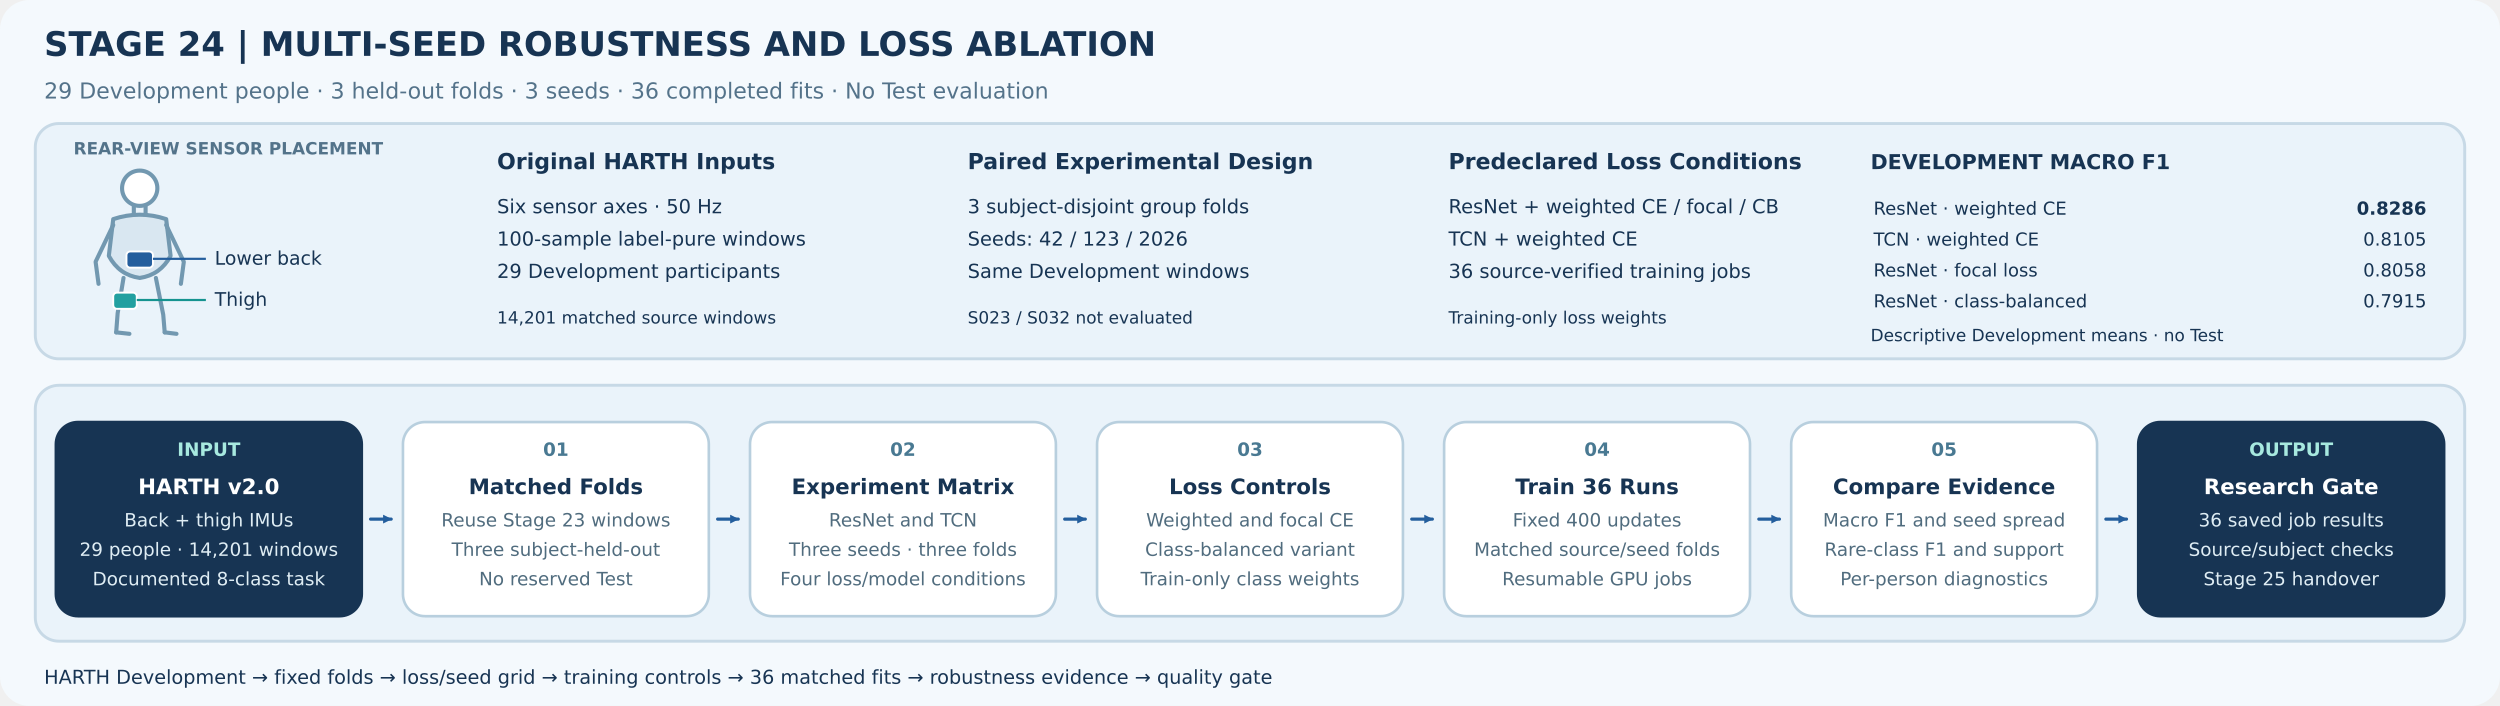
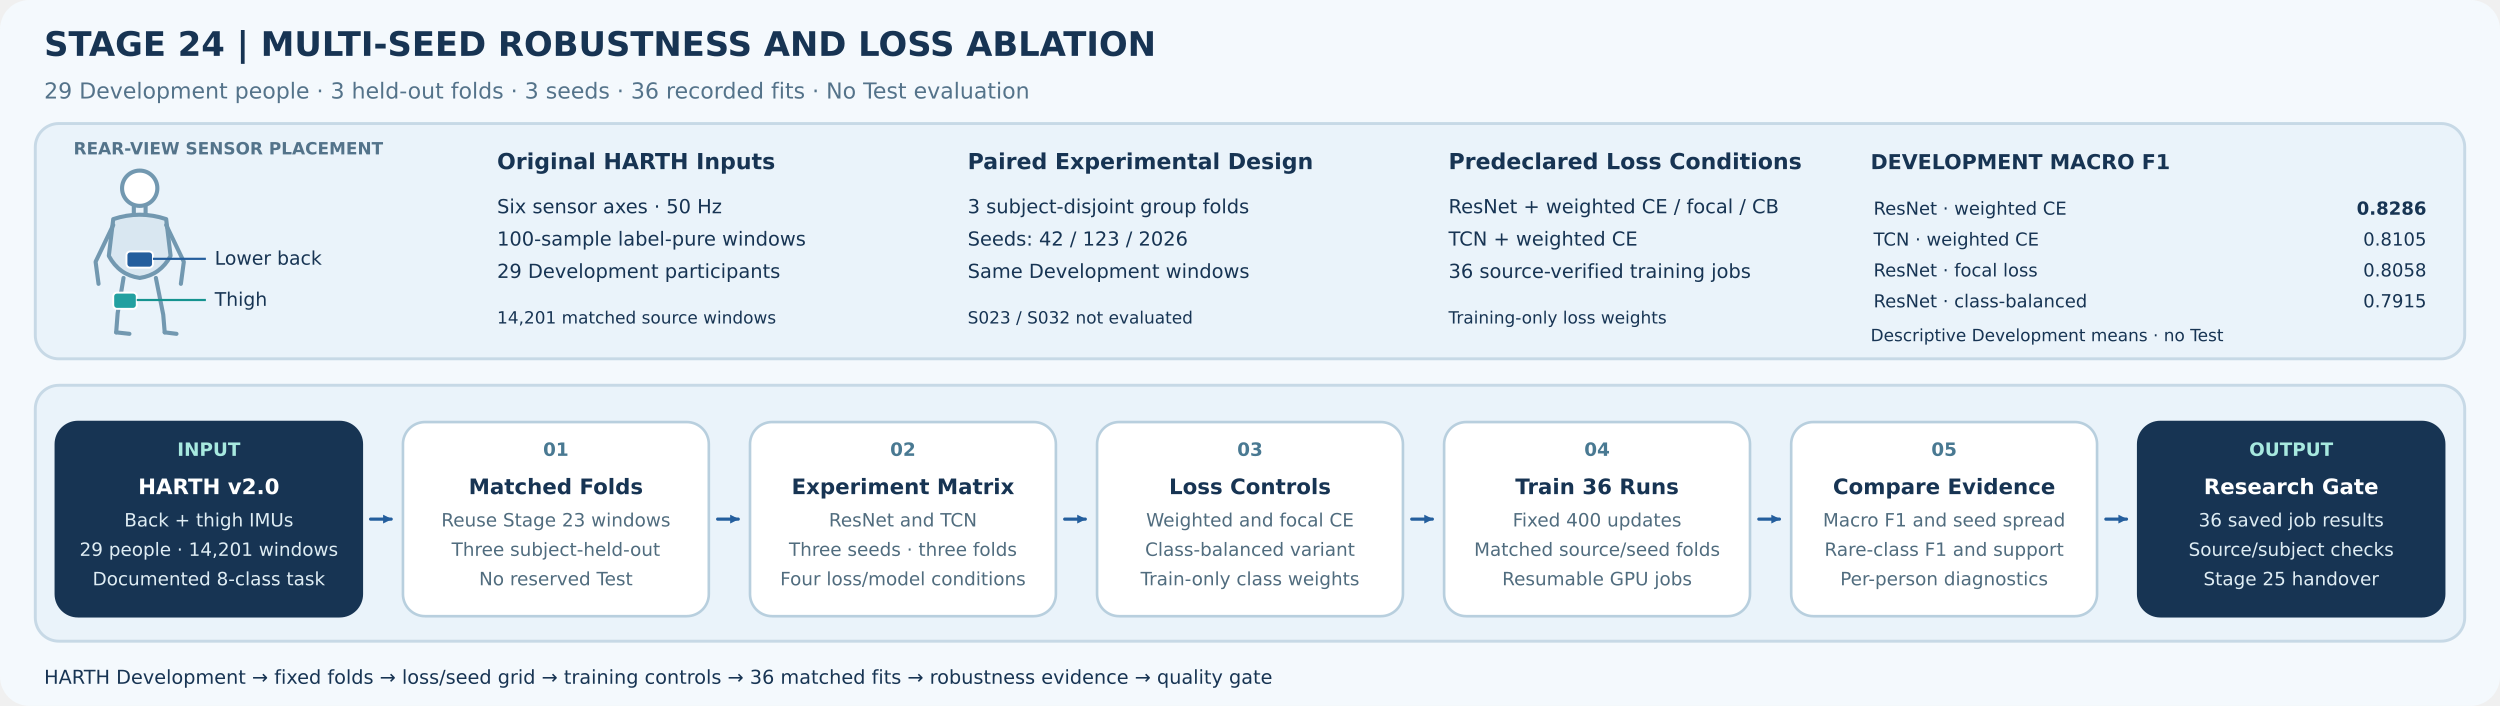
<svg xmlns="http://www.w3.org/2000/svg" width="1700" height="480" viewBox="0 0 1700 480" role="img" aria-labelledby="title desc">
  <defs>
    <marker id="small-arrow" markerUnits="userSpaceOnUse" markerWidth="6" markerHeight="6" refX="5.5" refY="3" orient="auto">
      <path d="M0 0 L6 3 L0 6 Z" fill="#245E9D" />
    </marker>
  </defs>
  <rect width="1700" height="480" rx="20" fill="#F4F9FD" />
  <g font-family="DejaVu Sans, Arial, sans-serif">
    <text x="30" y="38" font-size="23" font-weight="700" fill="#173453">STAGE 24 | MULTI-SEED ROBUSTNESS AND LOSS ABLATION</text>
-     <text x="30" y="67" font-size="15" fill="#54738A">29 Development people · 3 held-out folds · 3 seeds · 36 completed fits · No Test evaluation</text>
+     <text x="30" y="67" font-size="15" fill="#54738A">29 Development people · 3 held-out folds · 3 seeds · 36 recorded fits · No Test evaluation</text>
    <rect x="24" y="84" width="1652" height="160" rx="16" fill="#EAF3FA" stroke="#C7D9E6" stroke-width="2" />
    <rect x="24" y="262" width="1652" height="174" rx="16" fill="#EAF3FA" stroke="#C7D9E6" stroke-width="2" />
    <g aria-label="Rear-view two-sensor placement, completely within context panel">
      <text x="50" y="105" font-size="11.5" font-weight="700" fill="#53738A">REAR-VIEW SENSOR PLACEMENT</text>
      <g stroke="#7298B0" stroke-width="2.8" stroke-linecap="round" stroke-linejoin="round">
        <circle cx="95" cy="128" r="12" fill="#FFFFFF" />
        <path d="M91 140 L91 147 M99 140 L99 147" fill="none" />
        <path d="M77 149 Q95 143 113 149 L116 174 Q109 187 95 189 Q81 187 74 174 Z" fill="#D9E7F1" />
        <path d="M77 153 L65 178 L67 193 M113 153 L125 178 L123 193" fill="none" />
        <path d="M84 189 L80 213 L79 226 M106 189 L111 214 L112 226" fill="none" />
        <path d="M79 226 L88 227 M112 226 L120 227" fill="none" />
      </g>
      <rect x="86" y="171" width="18" height="11" rx="2.5" fill="#245E9D" stroke="#FFFFFF" stroke-width="1.3" />
      <rect x="77" y="199" width="16" height="11" rx="2.5" fill="#22A0A0" stroke="#FFFFFF" stroke-width="1.3" />
      <path d="M104 176 H140" stroke="#245E9D" stroke-width="1.5" />
      <text x="146" y="180" font-size="12.8" fill="#173453">Lower back</text>
      <path d="M93 204 H140" stroke="#15938F" stroke-width="1.5" />
      <text x="146" y="208" font-size="12.8" fill="#173453">Thigh</text>
    </g>
    <g>
      <text x="338" y="115" font-size="15" font-weight="700" fill="#173453">Original HARTH Inputs</text>
      <text x="338" y="145" font-size="13.2" fill="#173453">Six sensor axes · 50 Hz</text>
      <text x="338" y="167" font-size="13.2" fill="#173453">100-sample label-pure windows</text>
      <text x="338" y="189" font-size="13.2" fill="#173453">29 Development participants</text>
      <text x="338" y="220" font-size="11.5" fill="#173453">14,201 matched source windows</text>
    </g>
    <g>
      <text x="658" y="115" font-size="15" font-weight="700" fill="#173453">Paired Experimental Design</text>
      <text x="658" y="145" font-size="13.2" fill="#173453">3 subject-disjoint group folds</text>
      <text x="658" y="167" font-size="13.2" fill="#173453">Seeds: 42 / 123 / 2026</text>
      <text x="658" y="189" font-size="13.2" fill="#173453">Same Development windows</text>
      <text x="658" y="220" font-size="11.5" fill="#173453">S023 / S032 not evaluated</text>
    </g>
    <g>
      <text x="985" y="115" font-size="15" font-weight="700" fill="#173453">Predeclared Loss Conditions</text>
      <text x="985" y="145" font-size="13.2" fill="#173453">ResNet + weighted CE / focal / CB</text>
      <text x="985" y="167" font-size="13.2" fill="#173453">TCN + weighted CE</text>
      <text x="985" y="189" font-size="13.2" fill="#173453">36 source-verified training jobs</text>
      <text x="985" y="220" font-size="11.5" fill="#173453">Training-only loss weights</text>
    </g>
    <g>
      <text x="1272" y="115" font-size="14" font-weight="700" fill="#173453">DEVELOPMENT MACRO F1</text>
      <text x="1274" y="146" font-size="12.2" fill="#173453">ResNet · weighted CE</text>
      <text x="1650" y="146" text-anchor="end" font-size="12.3" font-weight="700" fill="#173453">0.8286</text>
      <text x="1274" y="167" font-size="12.2" fill="#173453">TCN · weighted CE</text>
      <text x="1650" y="167" text-anchor="end" font-size="12.3" font-weight="400" fill="#173453">0.8105</text>
      <text x="1274" y="188" font-size="12.2" fill="#173453">ResNet · focal loss</text>
      <text x="1650" y="188" text-anchor="end" font-size="12.3" font-weight="400" fill="#173453">0.8058</text>
      <text x="1274" y="209" font-size="12.2" fill="#173453">ResNet · class-balanced</text>
      <text x="1650" y="209" text-anchor="end" font-size="12.3" font-weight="400" fill="#173453">0.7915</text>
      <text x="1272" y="232" font-size="11.5" fill="#173453">Descriptive Development means · no Test</text>
    </g>
    <g aria-label="Six equal left-to-right connectors">
      <path d="M252 353 H266" fill="none" stroke="#245E9D" stroke-width="2.2" stroke-linecap="round" marker-end="url(#small-arrow)" />
      <path d="M488 353 H502" fill="none" stroke="#245E9D" stroke-width="2.2" stroke-linecap="round" marker-end="url(#small-arrow)" />
      <path d="M724 353 H738" fill="none" stroke="#245E9D" stroke-width="2.2" stroke-linecap="round" marker-end="url(#small-arrow)" />
      <path d="M960 353 H974" fill="none" stroke="#245E9D" stroke-width="2.2" stroke-linecap="round" marker-end="url(#small-arrow)" />
      <path d="M1196 353 H1210" fill="none" stroke="#245E9D" stroke-width="2.2" stroke-linecap="round" marker-end="url(#small-arrow)" />
      <path d="M1432 353 H1446" fill="none" stroke="#245E9D" stroke-width="2.2" stroke-linecap="round" marker-end="url(#small-arrow)" />
    </g>
    <g aria-label="Seven stages of the controlled Stage 24 study">
      <g class="process-block">
        <rect x="38" y="287" width="208" height="132" rx="15" fill="#173453" stroke="#173453" stroke-width="1.8" />
        <text x="142" y="310" text-anchor="middle" font-size="12.5" font-weight="700" fill="#A7E9DF">INPUT</text>
        <text x="142" y="336" text-anchor="middle" font-size="14.5" font-weight="700" fill="#FFFFFF">HARTH v2.0</text>
        <text x="142" y="358" text-anchor="middle" font-size="12.5" fill="#DFEDF4">Back + thigh IMUs</text>
        <text x="142" y="378" text-anchor="middle" font-size="12.5" fill="#DFEDF4">29 people · 14,201 windows</text>
        <text x="142" y="398" text-anchor="middle" font-size="12.5" fill="#DFEDF4">Documented 8-class task</text>
      </g>
      <g class="process-block">
        <rect x="274" y="287" width="208" height="132" rx="15" fill="#FFFFFF" stroke="#B8CFDE" stroke-width="1.8" />
        <text x="378" y="310" text-anchor="middle" font-size="12.5" font-weight="700" fill="#497992">01</text>
        <text x="378" y="336" text-anchor="middle" font-size="14.5" font-weight="700" fill="#173453">Matched Folds</text>
        <text x="378" y="358" text-anchor="middle" font-size="12.5" fill="#506C7E">Reuse Stage 23 windows</text>
        <text x="378" y="378" text-anchor="middle" font-size="12.5" fill="#506C7E">Three subject-held-out</text>
        <text x="378" y="398" text-anchor="middle" font-size="12.5" fill="#506C7E">No reserved Test</text>
      </g>
      <g class="process-block">
        <rect x="510" y="287" width="208" height="132" rx="15" fill="#FFFFFF" stroke="#B8CFDE" stroke-width="1.8" />
        <text x="614" y="310" text-anchor="middle" font-size="12.5" font-weight="700" fill="#497992">02</text>
        <text x="614" y="336" text-anchor="middle" font-size="14.5" font-weight="700" fill="#173453">Experiment Matrix</text>
        <text x="614" y="358" text-anchor="middle" font-size="12.5" fill="#506C7E">ResNet and TCN</text>
        <text x="614" y="378" text-anchor="middle" font-size="12.5" fill="#506C7E">Three seeds · three folds</text>
        <text x="614" y="398" text-anchor="middle" font-size="12.5" fill="#506C7E">Four loss/model conditions</text>
      </g>
      <g class="process-block">
        <rect x="746" y="287" width="208" height="132" rx="15" fill="#FFFFFF" stroke="#B8CFDE" stroke-width="1.8" />
        <text x="850" y="310" text-anchor="middle" font-size="12.5" font-weight="700" fill="#497992">03</text>
        <text x="850" y="336" text-anchor="middle" font-size="14.5" font-weight="700" fill="#173453">Loss Controls</text>
        <text x="850" y="358" text-anchor="middle" font-size="12.5" fill="#506C7E">Weighted and focal CE</text>
        <text x="850" y="378" text-anchor="middle" font-size="12.5" fill="#506C7E">Class-balanced variant</text>
        <text x="850" y="398" text-anchor="middle" font-size="12.5" fill="#506C7E">Train-only class weights</text>
      </g>
      <g class="process-block">
        <rect x="982" y="287" width="208" height="132" rx="15" fill="#FFFFFF" stroke="#B8CFDE" stroke-width="1.8" />
        <text x="1086" y="310" text-anchor="middle" font-size="12.5" font-weight="700" fill="#497992">04</text>
        <text x="1086" y="336" text-anchor="middle" font-size="14.5" font-weight="700" fill="#173453">Train 36 Runs</text>
        <text x="1086" y="358" text-anchor="middle" font-size="12.5" fill="#506C7E">Fixed 400 updates</text>
        <text x="1086" y="378" text-anchor="middle" font-size="12.5" fill="#506C7E">Matched source/seed folds</text>
        <text x="1086" y="398" text-anchor="middle" font-size="12.5" fill="#506C7E">Resumable GPU jobs</text>
      </g>
      <g class="process-block">
        <rect x="1218" y="287" width="208" height="132" rx="15" fill="#FFFFFF" stroke="#B8CFDE" stroke-width="1.8" />
        <text x="1322" y="310" text-anchor="middle" font-size="12.5" font-weight="700" fill="#497992">05</text>
        <text x="1322" y="336" text-anchor="middle" font-size="14.5" font-weight="700" fill="#173453">Compare Evidence</text>
        <text x="1322" y="358" text-anchor="middle" font-size="12.5" fill="#506C7E">Macro F1 and seed spread</text>
        <text x="1322" y="378" text-anchor="middle" font-size="12.5" fill="#506C7E">Rare-class F1 and support</text>
        <text x="1322" y="398" text-anchor="middle" font-size="12.5" fill="#506C7E">Per-person diagnostics</text>
      </g>
      <g class="process-block">
        <rect x="1454" y="287" width="208" height="132" rx="15" fill="#173453" stroke="#173453" stroke-width="1.8" />
        <text x="1558" y="310" text-anchor="middle" font-size="12.5" font-weight="700" fill="#A7E9DF">OUTPUT</text>
        <text x="1558" y="336" text-anchor="middle" font-size="14.5" font-weight="700" fill="#FFFFFF">Research Gate</text>
        <text x="1558" y="358" text-anchor="middle" font-size="12.5" fill="#DFEDF4">36 saved job results</text>
        <text x="1558" y="378" text-anchor="middle" font-size="12.5" fill="#DFEDF4">Source/subject checks</text>
        <text x="1558" y="398" text-anchor="middle" font-size="12.5" fill="#DFEDF4">Stage 25 handover</text>
      </g>
    </g>
    <text x="30" y="465" font-size="13.1" fill="#173453">HARTH Development → fixed folds → loss/seed grid → training controls → 36 matched fits → robustness evidence → quality gate</text>
  </g>
</svg>
